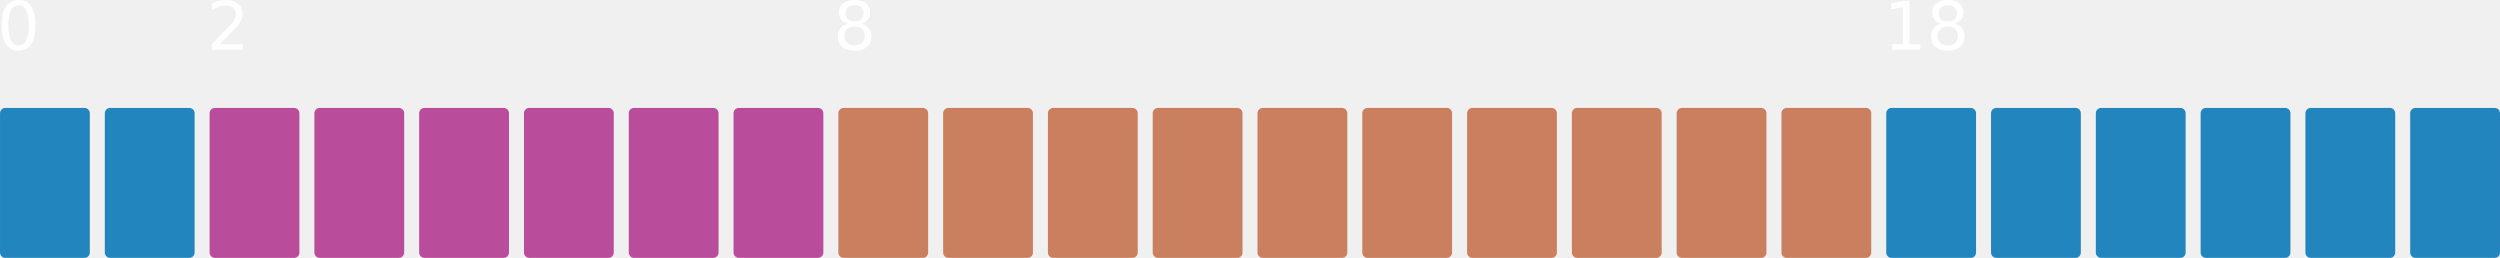
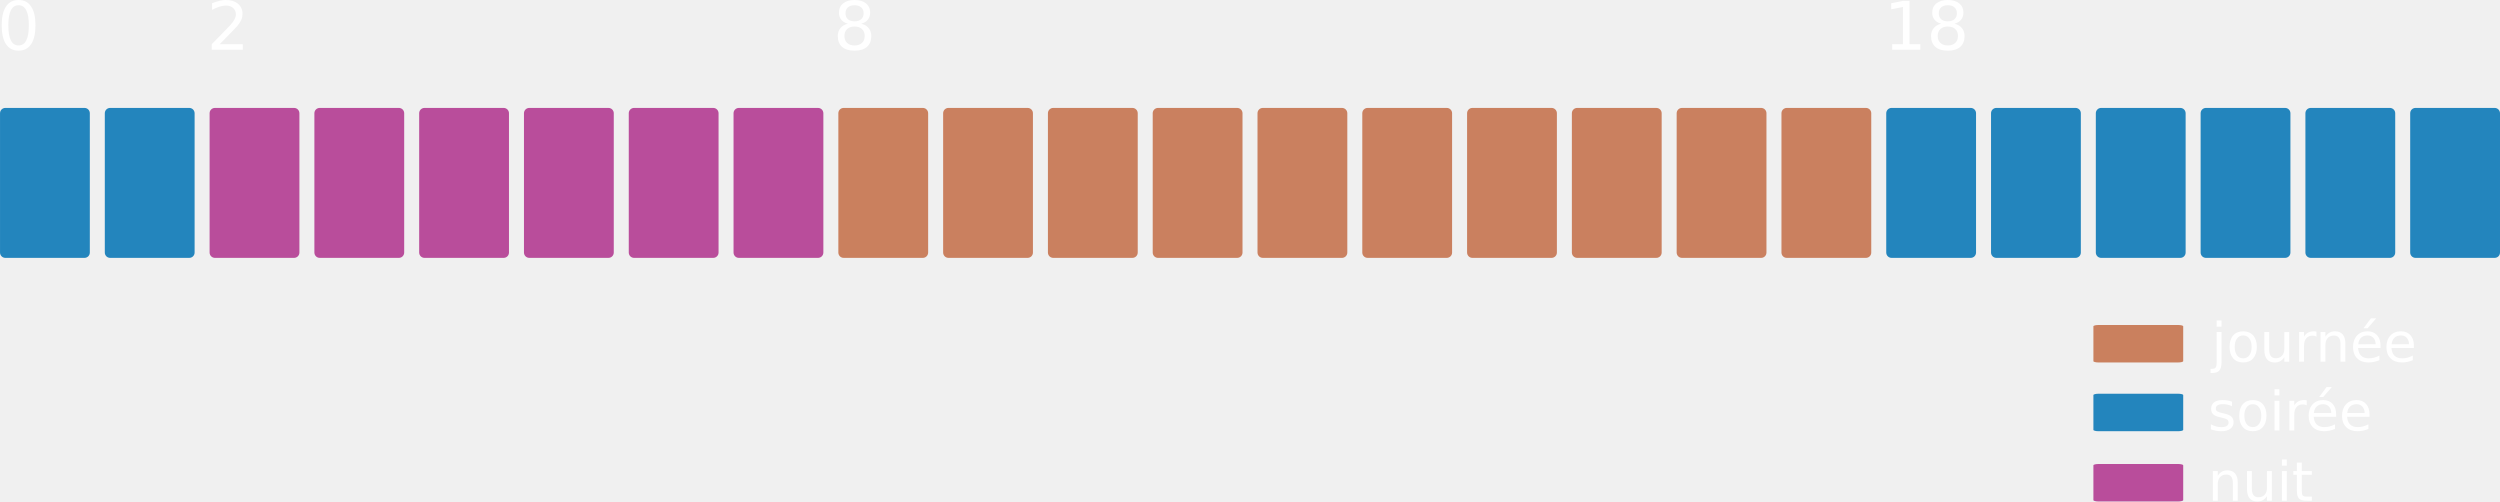
- <svg xmlns="http://www.w3.org/2000/svg" width="220.927mm" height="22.789mm" viewBox="0 0 220.927 22.789" version="1.1" id="svg8">
+ <svg xmlns="http://www.w3.org/2000/svg" width="220.927mm" height="44.316mm" viewBox="0 0 220.927 44.316" version="1.1" id="svg8">
  <defs id="defs2" />
  <g id="layer1" transform="translate(-10.58333,-20.23438)">
    <path style="opacity:1;fill:#2385bd;fill-opacity:1;stroke:none;stroke-width:0.865;stroke-linecap:round;stroke-linejoin:round;stroke-miterlimit:4;stroke-dasharray:none;stroke-dashoffset:0;stroke-opacity:1" d="m 11.056,29.771 h 6.993 c 0.262,0 0.472,0.211 0.472,0.472 v 12.308 c 0,0.131 -0.053,0.249 -0.138,0.334 -0.085,0.085 -0.204,0.138 -0.334,0.138 h -3.496 -3.496 c -0.131,0 -0.249,-0.053 -0.334,-0.138 -0.085,-0.085 -0.138,-0.204 -0.138,-0.334 V 30.243 c 0,-0.262 0.211,-0.472 0.472,-0.472 z" id="rect821" />
    <path style="opacity:1;fill:#2385bd;fill-opacity:1;stroke:none;stroke-width:0.865;stroke-linecap:round;stroke-linejoin:round;stroke-miterlimit:4;stroke-dasharray:none;stroke-dashoffset:0;stroke-opacity:1" d="m 20.316,29.771 h 6.993 c 0.262,0 0.472,0.211 0.472,0.472 v 12.308 c 0,0.131 -0.053,0.249 -0.138,0.334 -0.085,0.085 -0.204,0.138 -0.334,0.138 h -3.496 -3.496 c -0.131,0 -0.249,-0.053 -0.334,-0.138 -0.085,-0.085 -0.138,-0.204 -0.138,-0.334 V 30.243 c 0,-0.262 0.211,-0.472 0.472,-0.472 z" id="rect821-3" />
    <path style="opacity:1;fill:#b94d9b;fill-opacity:1;stroke:none;stroke-width:0.865;stroke-linecap:round;stroke-linejoin:round;stroke-miterlimit:4;stroke-dasharray:none;stroke-dashoffset:0;stroke-opacity:1" d="m 29.577,29.771 h 6.993 c 0.262,0 0.472,0.211 0.472,0.472 v 12.308 c 0,0.131 -0.053,0.249 -0.138,0.334 -0.085,0.085 -0.204,0.138 -0.334,0.138 h -3.496 -3.496 c -0.131,0 -0.249,-0.053 -0.334,-0.138 -0.085,-0.085 -0.138,-0.204 -0.138,-0.334 V 30.243 c 0,-0.262 0.211,-0.472 0.472,-0.472 z" id="rect821-6" />
    <path style="opacity:1;fill:#b94d9b;fill-opacity:1;stroke:none;stroke-width:0.865;stroke-linecap:round;stroke-linejoin:round;stroke-miterlimit:4;stroke-dasharray:none;stroke-dashoffset:0;stroke-opacity:1" d="m 38.837,29.771 h 6.993 c 0.262,0 0.472,0.211 0.472,0.472 v 12.308 c 0,0.131 -0.053,0.249 -0.138,0.334 -0.085,0.085 -0.204,0.138 -0.334,0.138 h -3.496 -3.496 c -0.131,0 -0.249,-0.053 -0.334,-0.138 -0.085,-0.085 -0.138,-0.204 -0.138,-0.334 V 30.243 c 0,-0.262 0.211,-0.472 0.472,-0.472 z" id="rect821-3-7" />
    <path style="opacity:1;fill:#b94d9b;fill-opacity:1;stroke:none;stroke-width:0.865;stroke-linecap:round;stroke-linejoin:round;stroke-miterlimit:4;stroke-dasharray:none;stroke-dashoffset:0;stroke-opacity:1" d="m 48.097,29.771 h 6.993 c 0.262,0 0.472,0.211 0.472,0.472 v 12.308 c 0,0.131 -0.053,0.249 -0.138,0.334 -0.085,0.085 -0.204,0.138 -0.334,0.138 h -3.496 -3.496 c -0.131,0 -0.249,-0.053 -0.334,-0.138 -0.085,-0.085 -0.138,-0.204 -0.138,-0.334 V 30.243 c 0,-0.262 0.211,-0.472 0.472,-0.472 z" id="rect821-5" />
    <path style="opacity:1;fill:#b94d9b;fill-opacity:1;stroke:none;stroke-width:0.865;stroke-linecap:round;stroke-linejoin:round;stroke-miterlimit:4;stroke-dasharray:none;stroke-dashoffset:0;stroke-opacity:1" d="m 57.358,29.771 h 6.993 c 0.262,0 0.472,0.211 0.472,0.472 v 12.308 c 0,0.131 -0.053,0.249 -0.138,0.334 -0.085,0.085 -0.204,0.138 -0.334,0.138 h -3.496 -3.496 c -0.131,0 -0.249,-0.053 -0.334,-0.138 -0.085,-0.085 -0.138,-0.204 -0.138,-0.334 V 30.243 c 0,-0.262 0.211,-0.472 0.472,-0.472 z" id="rect821-3-3" />
    <path style="opacity:1;fill:#b94d9b;fill-opacity:1;stroke:none;stroke-width:0.865;stroke-linecap:round;stroke-linejoin:round;stroke-miterlimit:4;stroke-dasharray:none;stroke-dashoffset:0;stroke-opacity:1" d="m 66.618,29.771 h 6.993 c 0.262,0 0.472,0.211 0.472,0.472 v 12.308 c 0,0.131 -0.053,0.249 -0.138,0.334 -0.085,0.085 -0.204,0.138 -0.334,0.138 h -3.496 -3.496 c -0.131,0 -0.249,-0.053 -0.334,-0.138 -0.085,-0.085 -0.138,-0.204 -0.138,-0.334 V 30.243 c 0,-0.262 0.211,-0.472 0.472,-0.472 z" id="rect821-6-5" />
    <path style="opacity:1;fill:#b94d9b;fill-opacity:1;stroke:none;stroke-width:0.865;stroke-linecap:round;stroke-linejoin:round;stroke-miterlimit:4;stroke-dasharray:none;stroke-dashoffset:0;stroke-opacity:1" d="m 75.879,29.771 h 6.993 c 0.262,0 0.472,0.211 0.472,0.472 v 12.308 c 0,0.131 -0.053,0.249 -0.138,0.334 -0.085,0.085 -0.204,0.138 -0.334,0.138 H 79.375 75.879 c -0.131,0 -0.249,-0.053 -0.334,-0.138 -0.085,-0.085 -0.138,-0.204 -0.138,-0.334 V 30.243 c 0,-0.262 0.211,-0.472 0.472,-0.472 z" id="rect821-3-7-6" />
    <path style="opacity:1;fill:#b94d1d;fill-opacity:0.686;stroke:none;stroke-width:0.865;stroke-linecap:round;stroke-linejoin:round;stroke-miterlimit:4;stroke-dasharray:none;stroke-dashoffset:0;stroke-opacity:1" d="m 85.139,29.771 h 6.993 c 0.262,0 0.472,0.211 0.472,0.472 v 12.308 c 0,0.131 -0.053,0.249 -0.138,0.334 -0.085,0.085 -0.204,0.138 -0.334,0.138 h -3.496 -3.496 c -0.131,0 -0.249,-0.053 -0.334,-0.138 -0.085,-0.085 -0.138,-0.204 -0.138,-0.334 V 30.243 c 0,-0.262 0.211,-0.472 0.472,-0.472 z" id="rect821-2" />
    <path style="opacity:0.686;fill:#b94d1d;fill-opacity:1;stroke:none;stroke-width:0.865;stroke-linecap:round;stroke-linejoin:round;stroke-miterlimit:4;stroke-dasharray:none;stroke-dashoffset:0;stroke-opacity:1" d="m 94.4,29.771 h 6.993 c 0.262,0 0.472,0.211 0.472,0.472 v 12.308 c 0,0.131 -0.053,0.249 -0.138,0.334 -0.085,0.085 -0.204,0.138 -0.334,0.138 h -3.496 -3.496 c -0.131,0 -0.249,-0.053 -0.334,-0.138 -0.085,-0.085 -0.138,-0.204 -0.138,-0.334 V 30.243 c 0,-0.262 0.211,-0.472 0.472,-0.472 z" id="rect821-3-9" />
    <path style="opacity:0.686;fill:#b94d1d;fill-opacity:1;stroke:none;stroke-width:0.865;stroke-linecap:round;stroke-linejoin:round;stroke-miterlimit:4;stroke-dasharray:none;stroke-dashoffset:0;stroke-opacity:1" d="m 103.66,29.771 h 6.993 c 0.262,0 0.472,0.211 0.472,0.472 v 12.308 c 0,0.131 -0.053,0.249 -0.138,0.334 -0.085,0.085 -0.204,0.138 -0.334,0.138 h -3.496 -3.496 c -0.131,0 -0.249,-0.053 -0.334,-0.138 -0.085,-0.085 -0.138,-0.204 -0.138,-0.334 V 30.243 c 0,-0.262 0.211,-0.472 0.472,-0.472 z" id="rect821-6-1" />
    <path style="opacity:0.686;fill:#b94d1d;fill-opacity:1;stroke:none;stroke-width:0.865;stroke-linecap:round;stroke-linejoin:round;stroke-miterlimit:4;stroke-dasharray:none;stroke-dashoffset:0;stroke-opacity:1" d="m 112.92,29.771 h 6.993 c 0.262,0 0.472,0.211 0.472,0.472 v 12.308 c 0,0.131 -0.053,0.249 -0.138,0.334 -0.085,0.085 -0.204,0.138 -0.334,0.138 h -3.496 -3.496 c -0.131,0 -0.249,-0.053 -0.334,-0.138 -0.085,-0.085 -0.138,-0.204 -0.138,-0.334 V 30.243 c 0,-0.262 0.211,-0.472 0.472,-0.472 z" id="rect821-3-7-2" />
    <path style="opacity:0.686;fill:#b94d1d;fill-opacity:1;stroke:none;stroke-width:0.865;stroke-linecap:round;stroke-linejoin:round;stroke-miterlimit:4;stroke-dasharray:none;stroke-dashoffset:0;stroke-opacity:1" d="m 122.181,29.771 h 6.993 c 0.262,0 0.472,0.211 0.472,0.472 V 42.551 c 0,0.131 -0.053,0.249 -0.138,0.334 -0.085,0.085 -0.204,0.138 -0.334,0.138 h -3.496 -3.496 c -0.131,0 -0.249,-0.053 -0.334,-0.138 -0.085,-0.085 -0.138,-0.204 -0.138,-0.334 V 30.243 c 0,-0.262 0.211,-0.472 0.472,-0.472 z" id="rect821-5-7" />
    <path style="opacity:0.686;fill:#b94d1d;fill-opacity:1;stroke:none;stroke-width:0.865;stroke-linecap:round;stroke-linejoin:round;stroke-miterlimit:4;stroke-dasharray:none;stroke-dashoffset:0;stroke-opacity:1" d="m 131.441,29.771 h 6.993 c 0.262,0 0.472,0.211 0.472,0.472 v 12.308 c 0,0.131 -0.053,0.249 -0.138,0.334 -0.085,0.085 -0.204,0.138 -0.334,0.138 h -3.496 -3.496 c -0.131,0 -0.249,-0.053 -0.334,-0.138 -0.085,-0.085 -0.138,-0.204 -0.138,-0.334 V 30.243 c 0,-0.262 0.211,-0.472 0.472,-0.472 z" id="rect821-3-3-0" />
    <path style="opacity:0.686;fill:#b94d1d;fill-opacity:1;stroke:none;stroke-width:0.865;stroke-linecap:round;stroke-linejoin:round;stroke-miterlimit:4;stroke-dasharray:none;stroke-dashoffset:0;stroke-opacity:1" d="m 140.702,29.771 h 6.993 c 0.262,0 0.472,0.211 0.472,0.472 v 12.308 c 0,0.131 -0.053,0.249 -0.138,0.334 -0.085,0.085 -0.204,0.138 -0.334,0.138 h -3.496 -3.496 c -0.131,0 -0.249,-0.053 -0.334,-0.138 -0.085,-0.085 -0.138,-0.204 -0.138,-0.334 V 30.243 c 0,-0.262 0.211,-0.472 0.472,-0.472 z" id="rect821-6-5-9" />
    <path style="opacity:0.686;fill:#b94d1d;fill-opacity:1;stroke:none;stroke-width:0.865;stroke-linecap:round;stroke-linejoin:round;stroke-miterlimit:4;stroke-dasharray:none;stroke-dashoffset:0;stroke-opacity:1" d="m 149.962,29.771 h 6.993 c 0.262,0 0.472,0.211 0.472,0.472 v 12.308 c 0,0.131 -0.053,0.249 -0.138,0.334 -0.085,0.085 -0.204,0.138 -0.334,0.138 h -3.496 -3.496 c -0.131,0 -0.249,-0.053 -0.334,-0.138 -0.085,-0.085 -0.138,-0.204 -0.138,-0.334 V 30.243 c 0,-0.262 0.211,-0.472 0.472,-0.472 z" id="rect821-3-7-6-3" />
    <path style="opacity:0.686;fill:#b94d1d;fill-opacity:1;stroke:none;stroke-width:0.865;stroke-linecap:round;stroke-linejoin:round;stroke-miterlimit:4;stroke-dasharray:none;stroke-dashoffset:0;stroke-opacity:1" d="m 159.222,29.771 h 6.993 c 0.262,0 0.472,0.211 0.472,0.472 v 12.308 c 0,0.131 -0.053,0.249 -0.138,0.334 -0.085,0.085 -0.204,0.138 -0.334,0.138 h -3.496 -3.496 c -0.131,0 -0.249,-0.053 -0.334,-0.138 -0.085,-0.085 -0.138,-0.204 -0.138,-0.334 V 30.243 c 0,-0.262 0.211,-0.472 0.472,-0.472 z" id="rect821-60" />
    <path style="opacity:0.686;fill:#b94d1d;fill-opacity:1;stroke:none;stroke-width:0.865;stroke-linecap:round;stroke-linejoin:round;stroke-miterlimit:4;stroke-dasharray:none;stroke-dashoffset:0;stroke-opacity:1" d="m 168.483,29.771 h 6.993 c 0.262,0 0.472,0.211 0.472,0.472 v 12.308 c 0,0.131 -0.053,0.249 -0.138,0.334 -0.085,0.085 -0.204,0.138 -0.334,0.138 h -3.496 -3.496 c -0.131,0 -0.249,-0.053 -0.334,-0.138 -0.085,-0.085 -0.138,-0.204 -0.138,-0.334 V 30.243 c 0,-0.262 0.211,-0.472 0.472,-0.472 z" id="rect821-3-6" />
    <path style="opacity:1;fill:#2385bd;fill-opacity:1;stroke:none;stroke-width:0.865;stroke-linecap:round;stroke-linejoin:round;stroke-miterlimit:4;stroke-dasharray:none;stroke-dashoffset:0;stroke-opacity:1" d="m 177.743,29.771 h 6.993 c 0.262,0 0.472,0.211 0.472,0.472 v 12.308 c 0,0.131 -0.053,0.249 -0.138,0.334 -0.085,0.085 -0.204,0.138 -0.334,0.138 h -3.496 -3.496 c -0.131,0 -0.249,-0.053 -0.334,-0.138 -0.085,-0.085 -0.138,-0.204 -0.138,-0.334 V 30.243 c 0,-0.262 0.211,-0.472 0.472,-0.472 z" id="rect821-6-2" />
    <path style="opacity:1;fill:#2385bd;fill-opacity:1;stroke:none;stroke-width:0.865;stroke-linecap:round;stroke-linejoin:round;stroke-miterlimit:4;stroke-dasharray:none;stroke-dashoffset:0;stroke-opacity:1" d="m 187.004,29.771 h 6.993 c 0.262,0 0.472,0.211 0.472,0.472 v 12.308 c 0,0.131 -0.053,0.249 -0.138,0.334 -0.085,0.085 -0.204,0.138 -0.334,0.138 H 190.5 187.004 c -0.131,0 -0.249,-0.053 -0.334,-0.138 -0.085,-0.085 -0.138,-0.204 -0.138,-0.334 V 30.243 c 0,-0.262 0.211,-0.472 0.472,-0.472 z" id="rect821-3-7-61" />
    <path style="opacity:1;fill:#2385bd;fill-opacity:1;stroke:none;stroke-width:0.865;stroke-linecap:round;stroke-linejoin:round;stroke-miterlimit:4;stroke-dasharray:none;stroke-dashoffset:0;stroke-opacity:1" d="m 196.264,29.771 h 6.993 c 0.262,0 0.472,0.211 0.472,0.472 v 12.308 c 0,0.131 -0.053,0.249 -0.138,0.334 -0.085,0.085 -0.204,0.138 -0.334,0.138 h -3.496 -3.496 c -0.131,0 -0.249,-0.053 -0.334,-0.138 -0.085,-0.085 -0.138,-0.204 -0.138,-0.334 V 30.243 c 0,-0.262 0.211,-0.472 0.472,-0.472 z" id="rect821-5-8" />
    <path style="opacity:1;fill:#2385bd;fill-opacity:1;stroke:none;stroke-width:0.865;stroke-linecap:round;stroke-linejoin:round;stroke-miterlimit:4;stroke-dasharray:none;stroke-dashoffset:0;stroke-opacity:1" d="m 205.525,29.771 h 6.993 c 0.262,0 0.472,0.211 0.472,0.472 v 12.308 c 0,0.131 -0.053,0.249 -0.138,0.334 -0.085,0.085 -0.204,0.138 -0.334,0.138 h -3.496 -3.496 c -0.131,0 -0.249,-0.053 -0.334,-0.138 -0.085,-0.085 -0.138,-0.204 -0.138,-0.334 V 30.243 c 0,-0.262 0.211,-0.472 0.472,-0.472 z" id="rect821-3-3-7" />
    <path style="opacity:1;fill:#2385bd;fill-opacity:1;stroke:none;stroke-width:0.865;stroke-linecap:round;stroke-linejoin:round;stroke-miterlimit:4;stroke-dasharray:none;stroke-dashoffset:0;stroke-opacity:1" d="m 214.785,29.771 h 6.993 c 0.262,0 0.472,0.211 0.472,0.472 v 12.308 c 0,0.131 -0.053,0.249 -0.138,0.334 -0.085,0.085 -0.204,0.138 -0.334,0.138 h -3.496 -3.496 c -0.131,0 -0.249,-0.053 -0.334,-0.138 -0.085,-0.085 -0.138,-0.204 -0.138,-0.334 V 30.243 c 0,-0.262 0.211,-0.472 0.472,-0.472 z" id="rect821-6-5-92" />
    <path style="opacity:1;fill:#2385bd;fill-opacity:1;stroke:none;stroke-width:0.865;stroke-linecap:round;stroke-linejoin:round;stroke-miterlimit:4;stroke-dasharray:none;stroke-dashoffset:0;stroke-opacity:1" d="m 224.045,29.771 h 6.993 c 0.262,0 0.472,0.211 0.472,0.472 v 12.308 c 0,0.131 -0.053,0.249 -0.138,0.334 -0.085,0.085 -0.204,0.138 -0.334,0.138 h -3.496 -3.496 c -0.131,0 -0.249,-0.053 -0.334,-0.138 -0.085,-0.085 -0.138,-0.204 -0.138,-0.334 V 30.243 c 0,-0.262 0.211,-0.472 0.472,-0.472 z" id="rect821-3-7-6-0" />
    <g aria-label="0" style="font-style:normal;font-weight:normal;font-size:5.921px;line-height:1.25;font-family:sans-serif;letter-spacing:0px;word-spacing:0px;fill:#ffffff;fill-opacity:1;stroke:none;stroke-width:0.148" id="text962">
      <path d="m 12.225,20.697 q -0.451,0 -0.679,0.445 -0.226,0.442 -0.226,1.333 0,0.888 0.226,1.333 0.228,0.442 0.679,0.442 0.454,0 0.679,-0.442 0.228,-0.445 0.228,-1.333 0,-0.89 -0.228,-1.333 -0.226,-0.445 -0.679,-0.445 z m 0,-0.463 q 0.726,0 1.107,0.575 0.385,0.572 0.385,1.665 0,1.09 -0.385,1.665 -0.382,0.572 -1.107,0.572 -0.726,0 -1.11,-0.572 -0.382,-0.575 -0.382,-1.665 0,-1.093 0.382,-1.665 0.385,-0.575 1.11,-0.575 z" style="fill:#ffffff;fill-opacity:1;stroke-width:0.148" id="path858" />
    </g>
    <g aria-label="2" style="font-style:normal;font-weight:normal;font-size:5.921px;line-height:1.25;font-family:sans-serif;letter-spacing:0px;word-spacing:0px;fill:#ffffff;fill-opacity:1;stroke:none;stroke-width:0.148" id="text962-2">
      <path d="m 30,24.138 h 2.038 v 0.492 h -2.741 v -0.492 q 0.332,-0.344 0.905,-0.922 0.575,-0.581 0.723,-0.749 0.28,-0.315 0.39,-0.532 0.113,-0.22 0.113,-0.431 0,-0.344 -0.243,-0.561 -0.24,-0.217 -0.627,-0.217 -0.275,0 -0.581,0.095 -0.304,0.095 -0.651,0.289 v -0.59 q 0.353,-0.142 0.659,-0.214 0.306,-0.072 0.561,-0.072 0.671,0 1.07,0.335 0.399,0.335 0.399,0.896 0,0.266 -0.101,0.506 -0.098,0.237 -0.361,0.561 -0.072,0.084 -0.46,0.486 -0.387,0.399 -1.093,1.119 z" style="fill:#ffffff;fill-opacity:1;stroke-width:0.148" id="path861" />
    </g>
    <g aria-label="8" style="font-style:normal;font-weight:normal;font-size:5.921px;line-height:1.25;font-family:sans-serif;letter-spacing:0px;word-spacing:0px;fill:#ffffff;fill-opacity:1;stroke:none;stroke-width:0.148" id="text962-2-7">
      <path d="m 86.101,22.579 q -0.416,0 -0.656,0.223 -0.237,0.223 -0.237,0.613 0,0.39 0.237,0.613 0.24,0.223 0.656,0.223 0.416,0 0.656,-0.223 0.24,-0.226 0.24,-0.613 0,-0.39 -0.24,-0.613 -0.237,-0.223 -0.656,-0.223 z m -0.584,-0.249 q -0.376,-0.093 -0.587,-0.35 -0.208,-0.257 -0.208,-0.627 0,-0.518 0.367,-0.818 0.37,-0.301 1.012,-0.301 0.645,0 1.012,0.301 0.367,0.301 0.367,0.818 0,0.37 -0.211,0.627 -0.208,0.257 -0.581,0.35 0.422,0.098 0.656,0.385 0.237,0.286 0.237,0.7 0,0.627 -0.385,0.963 -0.382,0.335 -1.096,0.335 -0.714,0 -1.099,-0.335 -0.382,-0.335 -0.382,-0.963 0,-0.413 0.237,-0.7 0.237,-0.286 0.659,-0.385 z m -0.214,-0.922 q 0,0.335 0.208,0.523 0.211,0.188 0.59,0.188 0.376,0 0.587,-0.188 0.214,-0.188 0.214,-0.523 0,-0.335 -0.214,-0.523 -0.211,-0.188 -0.587,-0.188 -0.379,0 -0.59,0.188 -0.208,0.188 -0.208,0.523 z" style="fill:#ffffff;fill-opacity:1;stroke-width:0.148" id="path864" />
    </g>
    <g aria-label="18" style="font-style:normal;font-weight:normal;font-size:5.921px;line-height:1.25;font-family:sans-serif;letter-spacing:0px;word-spacing:0px;fill:#ffffff;fill-opacity:1;stroke:none;stroke-width:0.148" id="text962-2-7-9">
      <path d="m 177.796,24.138 h 0.954 v -3.293 l -1.038,0.208 v -0.532 l 1.032,-0.208 h 0.584 v 3.825 h 0.954 v 0.492 h -2.486 z" style="fill:#ffffff;fill-opacity:1;stroke-width:0.148" id="path867" />
      <path d="m 182.714,22.579 q -0.416,0 -0.656,0.223 -0.237,0.223 -0.237,0.613 0,0.39 0.237,0.613 0.24,0.223 0.656,0.223 0.416,0 0.656,-0.223 0.24,-0.226 0.24,-0.613 0,-0.39 -0.24,-0.613 -0.237,-0.223 -0.656,-0.223 z m -0.584,-0.249 q -0.376,-0.093 -0.587,-0.35 -0.208,-0.257 -0.208,-0.627 0,-0.518 0.367,-0.818 0.37,-0.301 1.012,-0.301 0.645,0 1.012,0.301 0.367,0.301 0.367,0.818 0,0.37 -0.211,0.627 -0.208,0.257 -0.581,0.35 0.422,0.098 0.656,0.385 0.237,0.286 0.237,0.7 0,0.627 -0.385,0.963 -0.382,0.335 -1.096,0.335 -0.714,0 -1.099,-0.335 -0.382,-0.335 -0.382,-0.963 0,-0.413 0.237,-0.7 0.237,-0.286 0.659,-0.385 z m -0.214,-0.922 q 0,0.335 0.208,0.523 0.211,0.188 0.59,0.188 0.376,0 0.587,-0.188 0.214,-0.188 0.214,-0.523 0,-0.335 -0.214,-0.523 -0.211,-0.188 -0.587,-0.188 -0.379,0 -0.59,0.188 -0.208,0.188 -0.208,0.523 z" style="fill:#ffffff;fill-opacity:1;stroke-width:0.148" id="path869" />
    </g>
+     <path style="opacity:1;fill:#b94d1d;fill-opacity:0.686;stroke:none;stroke-width:0.432;stroke-linecap:round;stroke-linejoin:round;stroke-miterlimit:4;stroke-dasharray:none;stroke-dashoffset:0;stroke-opacity:1" d="m 196.05,48.953 h 6.993 c 0.262,0 0.472,0.053 0.472,0.118 V 52.148 c 0,0.033 -0.053,0.062 -0.138,0.084 -0.085,0.021 -0.204,0.035 -0.334,0.035 h -3.496 -3.496 c -0.131,0 -0.249,-0.013 -0.334,-0.035 -0.085,-0.021 -0.138,-0.051 -0.138,-0.084 v -3.077 c 0,-0.065 0.211,-0.118 0.472,-0.118 z" id="rect821-2-5" />
+     <g id="text898" style="font-style:normal;font-weight:normal;font-size:4.794px;line-height:1.25;font-family:sans-serif;letter-spacing:0px;word-spacing:0px;fill:#000000;fill-opacity:1;stroke:none;stroke-width:0.12" aria-label="journée">
+       <path id="path888" style="fill:#ffffff;fill-opacity:1;stroke-width:0.12" d="m 206.47,49.576 h 0.431 v 2.669 q 0,0.501 -0.192,0.726 -0.19,0.225 -0.613,0.225 h -0.164 v -0.365 h 0.115 q 0.246,0 0.335,-0.115 0.089,-0.112 0.089,-0.471 z m 0,-1.021 h 0.431 v 0.545 h -0.431 z" />
+       <path id="path890" style="fill:#ffffff;fill-opacity:1;stroke-width:0.12" d="m 208.816,49.878 q -0.346,0 -0.548,0.272 -0.201,0.269 -0.201,0.74 0,0.471 0.199,0.742 0.201,0.269 0.55,0.269 0.344,0 0.545,-0.272 0.201,-0.272 0.201,-0.74 0,-0.466 -0.201,-0.737 -0.201,-0.274 -0.545,-0.274 z m 0,-0.365 q 0.562,0 0.883,0.365 0.321,0.365 0.321,1.011 0,0.644 -0.321,1.011 -0.321,0.365 -0.883,0.365 -0.564,0 -0.885,-0.365 -0.318,-0.368 -0.318,-1.011 0,-0.646 0.318,-1.011 0.321,-0.365 0.885,-0.365 z" />
+       <path id="path892" style="fill:#ffffff;fill-opacity:1;stroke-width:0.12" d="m 210.686,51.163 v -1.587 h 0.431 v 1.571 q 0,0.372 0.145,0.56 0.145,0.185 0.435,0.185 0.349,0 0.55,-0.222 0.204,-0.222 0.204,-0.606 v -1.487 h 0.431 v 2.622 h -0.431 v -0.403 q -0.157,0.239 -0.365,0.356 -0.206,0.115 -0.48,0.115 -0.452,0 -0.686,-0.281 -0.234,-0.281 -0.234,-0.822 z m 1.084,-1.65 z" />
+       <path id="path894" style="fill:#ffffff;fill-opacity:1;stroke-width:0.12" d="m 215.293,49.979 q -0.073,-0.042 -0.159,-0.061 -0.084,-0.021 -0.187,-0.021 -0.365,0 -0.562,0.239 -0.194,0.236 -0.194,0.681 v 1.381 h -0.433 v -2.622 h 0.433 v 0.407 q 0.136,-0.239 0.353,-0.353 0.218,-0.117 0.529,-0.117 0.044,0 0.098,0.007 0.054,0.005 0.119,0.016 z" />
+       <path id="path896" style="fill:#ffffff;fill-opacity:1;stroke-width:0.12" d="m 217.845,50.615 v 1.583 h -0.431 v -1.568 q 0,-0.372 -0.145,-0.557 -0.145,-0.185 -0.435,-0.185 -0.349,0 -0.55,0.222 -0.201,0.222 -0.201,0.606 v 1.482 h -0.433 v -2.622 h 0.433 v 0.407 q 0.154,-0.236 0.363,-0.353 0.211,-0.117 0.485,-0.117 0.452,0 0.684,0.281 0.232,0.279 0.232,0.822 z" />
+       <path id="path898" style="fill:#ffffff;fill-opacity:1;stroke-width:0.12" d="m 220.951,50.779 v 0.211 h -1.98 q 0.028,0.445 0.267,0.679 0.241,0.232 0.67,0.232 0.248,0 0.48,-0.061 0.234,-0.061 0.464,-0.183 v 0.407 q -0.232,0.098 -0.475,0.15 -0.243,0.051 -0.494,0.051 -0.627,0 -0.995,-0.365 -0.365,-0.365 -0.365,-0.988 0,-0.644 0.346,-1.021 0.349,-0.379 0.939,-0.379 0.529,0 0.836,0.342 0.309,0.339 0.309,0.925 z m -0.431,-0.126 q -0.005,-0.353 -0.199,-0.564 -0.192,-0.211 -0.51,-0.211 -0.361,0 -0.578,0.204 -0.215,0.204 -0.248,0.574 z m -0.414,-2.29 h 0.466 l -0.763,0.88 h -0.358 z" />
+       <path id="path900" style="fill:#ffffff;fill-opacity:1;stroke-width:0.12" d="m 223.901,50.779 v 0.211 h -1.98 q 0.028,0.445 0.267,0.679 0.241,0.232 0.67,0.232 0.248,0 0.48,-0.061 0.234,-0.061 0.464,-0.183 v 0.407 q -0.232,0.098 -0.475,0.15 -0.243,0.051 -0.494,0.051 -0.627,0 -0.995,-0.365 -0.365,-0.365 -0.365,-0.988 0,-0.644 0.346,-1.021 0.349,-0.379 0.939,-0.379 0.529,0 0.836,0.342 0.309,0.339 0.309,0.925 z m -0.431,-0.126 q -0.005,-0.353 -0.199,-0.564 -0.192,-0.211 -0.51,-0.211 -0.361,0 -0.578,0.204 -0.215,0.204 -0.248,0.574 z" />
+     </g>
+     <path style="opacity:1;fill:#2385bd;fill-opacity:1;stroke:none;stroke-width:0.432;stroke-linecap:round;stroke-linejoin:round;stroke-miterlimit:4;stroke-dasharray:none;stroke-dashoffset:0;stroke-opacity:1" d="m 196.05,55.028 h 6.993 c 0.262,0 0.472,0.053 0.472,0.118 v 3.077 c 0,0.033 -0.053,0.062 -0.138,0.084 -0.085,0.021 -0.204,0.035 -0.334,0.035 h -3.496 -3.496 c -0.131,0 -0.249,-0.013 -0.334,-0.035 -0.085,-0.021 -0.138,-0.051 -0.138,-0.084 v -3.077 c 0,-0.065 0.211,-0.118 0.472,-0.118 z" id="rect821-36" />
+     <g id="text898-3" style="font-style:normal;font-weight:normal;font-size:4.794px;line-height:1.25;font-family:sans-serif;letter-spacing:0px;word-spacing:0px;fill:#000000;fill-opacity:1;stroke:none;stroke-width:0.12" aria-label="soirée" transform="translate(0,-1.200711)">
+       <path id="path875" style="fill:#ffffff;fill-opacity:1;stroke-width:0.12" d="m 207.825,56.93 v 0.407 q -0.183,-0.094 -0.379,-0.14 -0.197,-0.047 -0.407,-0.047 -0.321,0 -0.482,0.098 -0.159,0.098 -0.159,0.295 0,0.15 0.115,0.236 0.115,0.084 0.461,0.162 l 0.147,0.033 q 0.459,0.098 0.651,0.279 0.194,0.178 0.194,0.499 0,0.365 -0.29,0.578 -0.288,0.213 -0.794,0.213 -0.211,0 -0.44,-0.042 -0.227,-0.04 -0.48,-0.122 v -0.445 q 0.239,0.124 0.471,0.187 0.232,0.061 0.459,0.061 0.304,0 0.468,-0.103 0.164,-0.105 0.164,-0.295 0,-0.176 -0.119,-0.269 -0.117,-0.094 -0.517,-0.18 l -0.15,-0.035 q -0.4,-0.084 -0.578,-0.258 -0.178,-0.176 -0.178,-0.48 0,-0.37 0.262,-0.571 0.262,-0.201 0.744,-0.201 0.239,0 0.449,0.035 0.211,0.035 0.389,0.105 z" />
+       <path id="path877" style="fill:#ffffff;fill-opacity:1;stroke-width:0.12" d="m 209.669,57.155 q -0.346,0 -0.548,0.272 -0.201,0.269 -0.201,0.74 0,0.471 0.199,0.742 0.201,0.269 0.55,0.269 0.344,0 0.545,-0.272 0.201,-0.272 0.201,-0.74 0,-0.466 -0.201,-0.737 -0.201,-0.274 -0.545,-0.274 z m 0,-0.365 q 0.562,0 0.883,0.365 0.321,0.365 0.321,1.011 0,0.644 -0.321,1.011 -0.321,0.365 -0.883,0.365 -0.564,0 -0.885,-0.365 -0.318,-0.368 -0.318,-1.011 0,-0.646 0.318,-1.011 0.321,-0.365 0.885,-0.365 z" />
+       <path id="path879" style="fill:#ffffff;fill-opacity:1;stroke-width:0.12" d="m 211.584,56.853 h 0.431 v 2.622 h -0.431 z m 0,-1.021 h 0.431 v 0.545 h -0.431 z" />
+       <path id="path881" style="fill:#ffffff;fill-opacity:1;stroke-width:0.12" d="m 214.433,57.255 q -0.073,-0.042 -0.159,-0.061 -0.084,-0.021 -0.187,-0.021 -0.365,0 -0.562,0.239 -0.194,0.236 -0.194,0.681 v 1.381 h -0.433 v -2.622 h 0.433 v 0.407 q 0.136,-0.239 0.353,-0.353 0.218,-0.117 0.529,-0.117 0.044,0 0.098,0.007 0.054,0.005 0.119,0.016 z" />
+       <path id="path883" style="fill:#ffffff;fill-opacity:1;stroke-width:0.12" d="m 217.029,58.056 v 0.211 h -1.98 q 0.028,0.445 0.267,0.679 0.241,0.232 0.67,0.232 0.248,0 0.48,-0.061 0.234,-0.061 0.464,-0.183 v 0.407 q -0.232,0.098 -0.475,0.15 -0.243,0.051 -0.494,0.051 -0.627,0 -0.995,-0.365 -0.365,-0.365 -0.365,-0.988 0,-0.644 0.346,-1.021 0.349,-0.379 0.939,-0.379 0.529,0 0.836,0.342 0.309,0.339 0.309,0.925 z m -0.431,-0.126 q -0.005,-0.353 -0.199,-0.564 -0.192,-0.211 -0.51,-0.211 -0.361,0 -0.578,0.204 -0.215,0.204 -0.248,0.574 z m -0.414,-2.29 h 0.466 L 215.887,56.52 h -0.358 z" />
+       <path id="path885" style="fill:#ffffff;fill-opacity:1;stroke-width:0.12" d="m 219.979,58.056 v 0.211 h -1.98 q 0.028,0.445 0.267,0.679 0.241,0.232 0.67,0.232 0.248,0 0.48,-0.061 0.234,-0.061 0.464,-0.183 v 0.407 q -0.232,0.098 -0.475,0.15 -0.243,0.051 -0.494,0.051 -0.627,0 -0.995,-0.365 -0.365,-0.365 -0.365,-0.988 0,-0.644 0.346,-1.021 0.349,-0.379 0.939,-0.379 0.529,0 0.836,0.342 0.309,0.339 0.309,0.925 z m -0.431,-0.126 q -0.005,-0.353 -0.199,-0.564 -0.192,-0.211 -0.51,-0.211 -0.361,0 -0.578,0.204 -0.215,0.204 -0.248,0.574 z" />
+     </g>
+     <path style="opacity:1;fill:#b94d9b;fill-opacity:1;stroke:none;stroke-width:0.432;stroke-linecap:round;stroke-linejoin:round;stroke-miterlimit:4;stroke-dasharray:none;stroke-dashoffset:0;stroke-opacity:1" d="m 196.05,61.237 h 6.993 c 0.262,0 0.472,0.053 0.472,0.118 v 3.077 c 0,0.033 -0.053,0.062 -0.138,0.084 -0.085,0.021 -0.204,0.035 -0.334,0.035 h -3.496 -3.496 c -0.131,0 -0.249,-0.013 -0.334,-0.035 -0.085,-0.021 -0.138,-0.051 -0.138,-0.084 v -3.077 c 0,-0.065 0.211,-0.118 0.472,-0.118 z" id="rect821-3-7-7" />
+     <g id="text920" style="font-style:normal;font-weight:normal;font-size:4.794px;line-height:1.25;font-family:sans-serif;letter-spacing:0px;word-spacing:0px;fill:#000000;fill-opacity:1;stroke:none;stroke-width:0.12" aria-label="nuit" transform="translate(0,-2.929315)">
+       <path id="path866" style="fill:#ffffff;fill-opacity:1;stroke-width:0.12" d="m 208.333,65.829 v 1.583 h -0.431 v -1.568 q 0,-0.372 -0.145,-0.557 -0.145,-0.185 -0.435,-0.185 -0.349,0 -0.55,0.222 -0.201,0.222 -0.201,0.606 v 1.482 h -0.433 v -2.622 h 0.433 v 0.407 q 0.155,-0.236 0.363,-0.353 0.211,-0.117 0.485,-0.117 0.452,0 0.684,0.281 0.232,0.279 0.232,0.822 z" />
+       <path id="path868" style="fill:#ffffff;fill-opacity:1;stroke-width:0.12" d="m 209.152,66.377 v -1.587 h 0.431 v 1.571 q 0,0.372 0.145,0.56 0.145,0.185 0.435,0.185 0.349,0 0.55,-0.222 0.204,-0.222 0.204,-0.606 v -1.487 h 0.431 v 2.622 h -0.431 V 67.009 q -0.157,0.239 -0.365,0.356 -0.206,0.115 -0.48,0.115 -0.452,0 -0.686,-0.281 -0.234,-0.281 -0.234,-0.822 z m 1.084,-1.65 z" />
+       <path id="path870" style="fill:#ffffff;fill-opacity:1;stroke-width:0.12" d="m 212.24,64.79 h 0.431 v 2.622 h -0.431 z m 0,-1.021 h 0.431 v 0.545 h -0.431 z" />
+       <path id="path872" style="fill:#ffffff;fill-opacity:1;stroke-width:0.12" d="m 213.995,64.046 v 0.744 h 0.887 v 0.335 h -0.887 v 1.423 q 0,0.321 0.087,0.412 0.089,0.091 0.358,0.091 h 0.442 v 0.361 h -0.442 q -0.499,0 -0.688,-0.185 -0.19,-0.187 -0.19,-0.679 v -1.423 h -0.316 v -0.335 h 0.316 v -0.744 z" />
+     </g>
  </g>
</svg>
